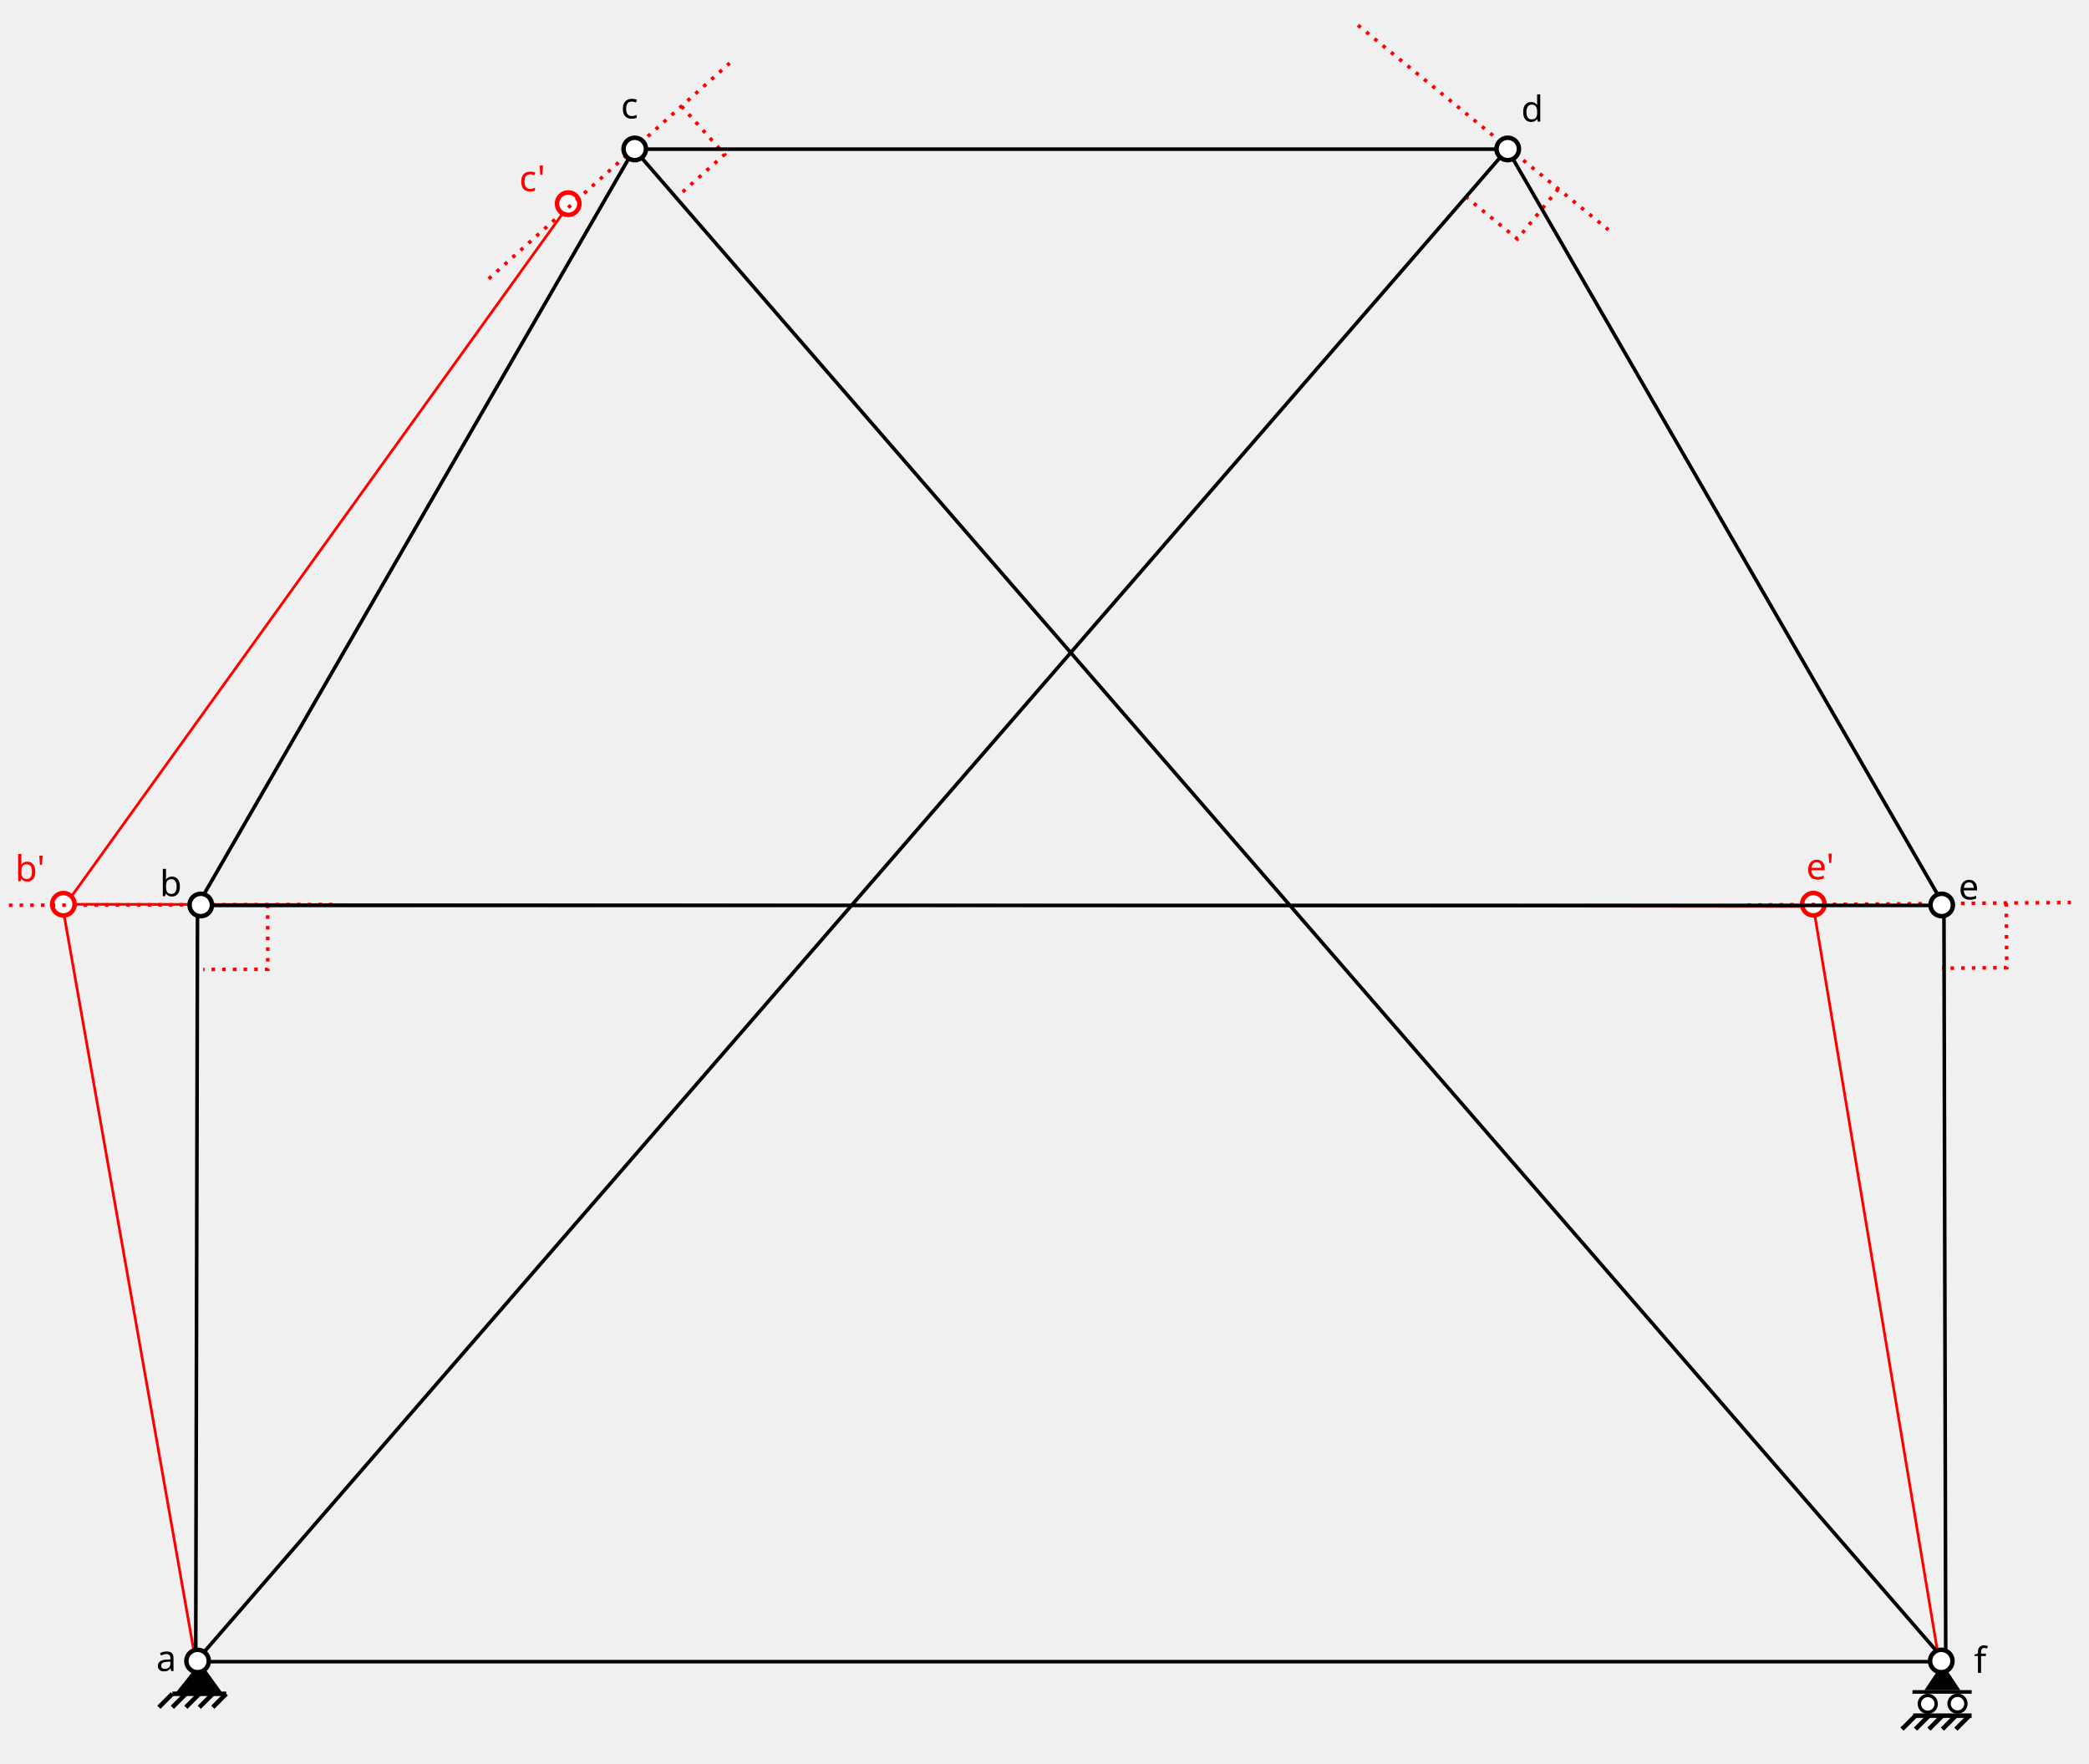
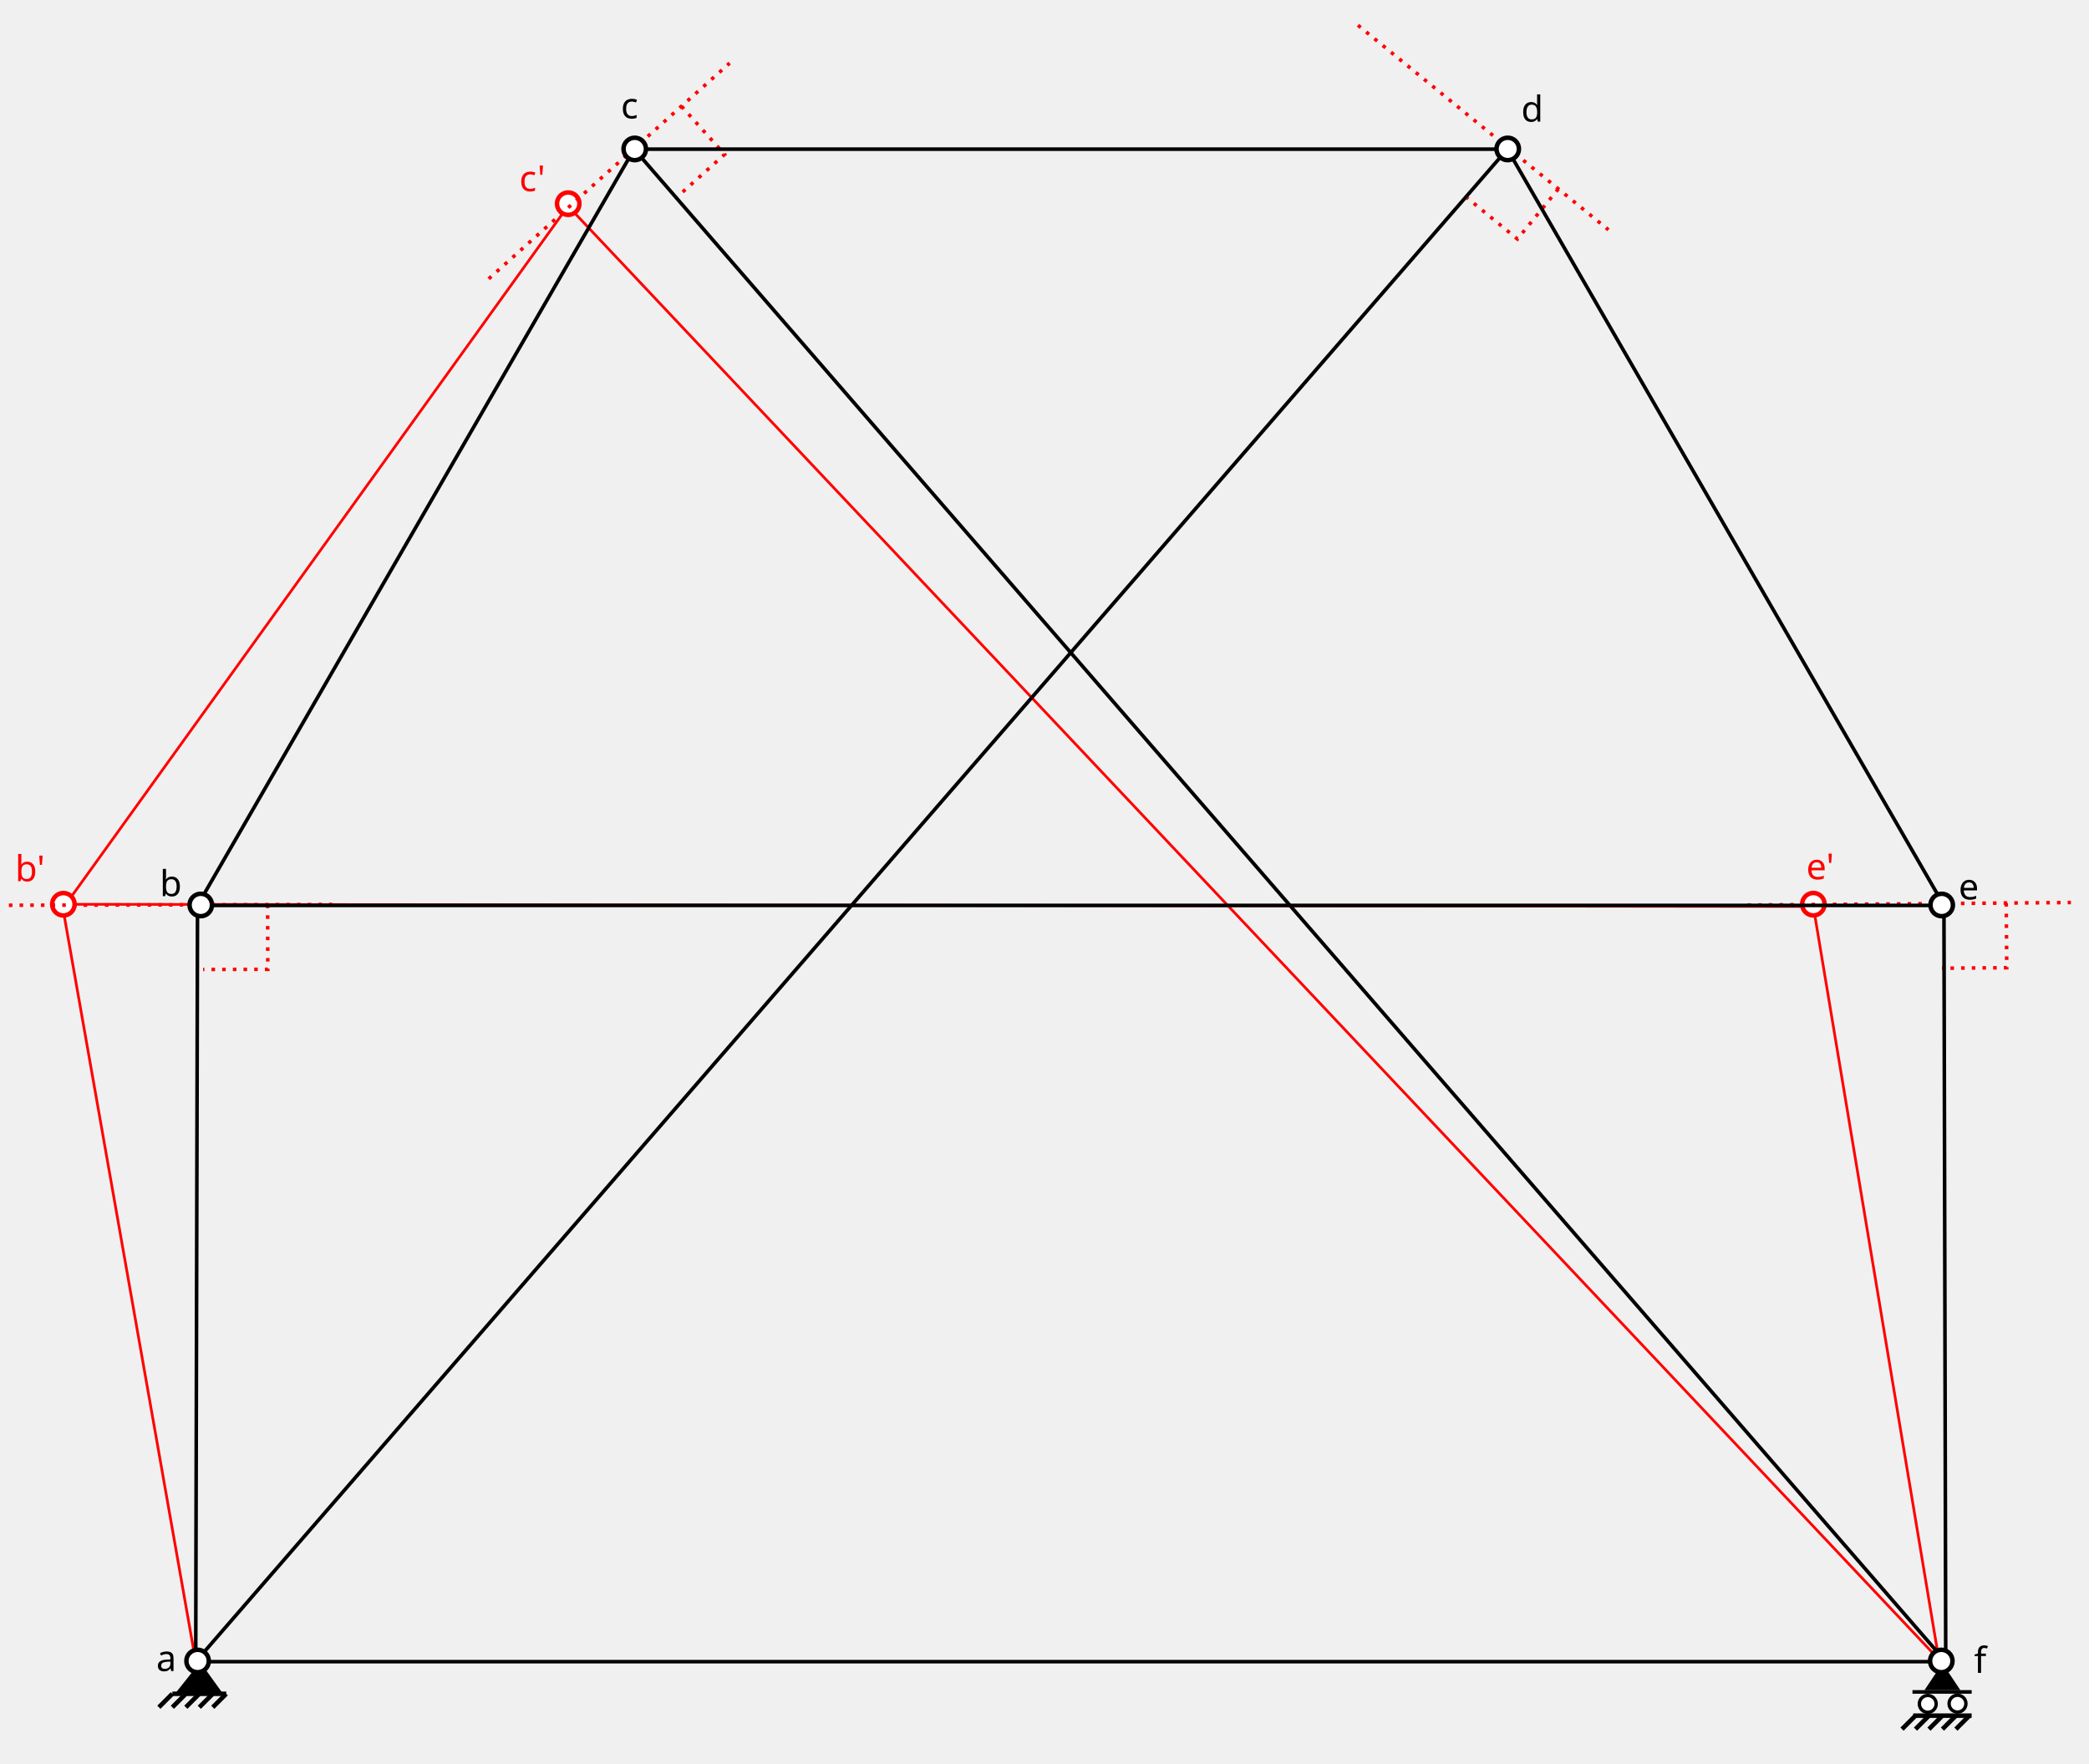
<svg xmlns="http://www.w3.org/2000/svg" width="581.332" height="490.802" id="svg2" version="1.1">
  <defs id="defs4">
    <marker orient="auto" refY="0" refX="0" id="DimensionTick" style="overflow:visible">
      <path d="M 0,0 8,8" style="stroke:#4d4d4d;stroke-width:1px;marker-start:none" transform="translate(-4,-4)" id="path6" />
    </marker>
    <marker orient="auto" refY="0" refX="0" id="TrussNodeS" markerUnits="userSpaceOnUse" style="overflow:visible">
      <circle cx="0" cy="0" r="3" style="fill:#ffffff;stroke:#000000;stroke-width:1" id="circle9" />
    </marker>
    <marker orient="auto" refY="0" refX="0" id="TrussNodeM" markerUnits="userSpaceOnUse" style="overflow:visible">
      <circle cx="0" cy="0" r="4" style="fill:#ffffff;stroke:#000000;stroke-width:1" id="circle12" />
    </marker>
    <pattern id="black-stripes-on-red" x="0" y="0" width="18" height="18" patternUnits="userSpaceOnUse">
      <path id="path3006" d="M 0,0 18,0 18,18 0,18 z" style="fill:#ff0000;stroke:none" />
      <path id="path3008" d="M 0,9 9,0 11,0 0,11 z" style="fill:#000000;stroke:none" />
      <path id="path5234" d="m 9,18 9,-9 0,2 -7,7 z" style="fill:#000000;stroke:none" />
    </pattern>
  </defs>
  <g id="layer6" style="display:none" transform="translate(32.01564,-258.5509)">
    <path style="display:inline;fill:#ff0000;fill-opacity:1;fill-rule:nonzero;stroke:#ff0000;stroke-width:0.75;stroke-linecap:butt;stroke-linejoin:miter;stroke-miterlimit:4;stroke-dasharray:none;stroke-dashoffset:0;stroke-opacity:1" d="M 113.566,317.773 359.152,283.818" id="path4100" />
  </g>
  <g id="layer5" style="display:inline" transform="translate(32.01564,-258.5509)">
+     <path style="fill:none;stroke:#ff0000;stroke-width:0.75;stroke-linecap:butt;stroke-linejoin:miter;stroke-opacity:1" d="M 508.527,721.39 125.665,315.462" id="path109" />
    <path style="display:inline;fill:#ff0000;fill-opacity:1;fill-rule:nonzero;stroke:#ff0000;stroke-width:0.75;stroke-linecap:butt;stroke-linejoin:miter;stroke-miterlimit:4;stroke-dasharray:none;stroke-dashoffset:0;stroke-opacity:1" d="M -14.716,511.611 126.649,315.056" id="path4083" />
    <g id="use3513-3-6-35" transform="matrix(1.25,0,0,1.25,126.1089,315.2278)" style="display:inline;fill:#ffffff;stroke:#ff0000">
      <circle cx="0" cy="0" r="2.5" id="circle3573-0-7-1" style="fill:#ffffff;stroke:#ff0000;stroke-width:1" />
    </g>
    <text xml:space="preserve" style="font-style:normal;font-variant:normal;font-weight:normal;font-stretch:normal;line-height:0%;font-family:Verdana;-inkscape-font-specification:Sans;text-align:start;letter-spacing:0px;word-spacing:0px;writing-mode:lr-tb;text-anchor:start;display:inline;fill:#ff0000;fill-opacity:1;stroke:none" x="112.495" y="311.762" id="text4095">
      <tspan id="tspan4097" x="112.495" y="311.762" style="font-size:10px;line-height:1.25">c'</tspan>
    </text>
  </g>
  <g id="layer4" style="display:inline" transform="translate(32.01564,-258.5509)">
    <path style="fill:#ff0000;fill-opacity:1;fill-rule:nonzero;stroke:#ff0000;stroke-width:0.75;stroke-linecap:butt;stroke-linejoin:miter;stroke-miterlimit:4;stroke-dasharray:none;stroke-dashoffset:0;stroke-opacity:1" d="M 507.638,720.949 472.544,510.436" id="path4051" />
    <path style="fill:#ff0000;fill-opacity:1;fill-rule:nonzero;stroke:#ff0000;stroke-width:0.75;stroke-linecap:butt;stroke-linejoin:miter;stroke-miterlimit:4;stroke-dasharray:none;stroke-dashoffset:0;stroke-opacity:1" d="m -14.552,510.189 486.561,0.603" id="path4053" />
    <g id="use3513-3-6-3" transform="matrix(1.25,0,0,1.25,472.6097,510.1667)" style="fill:#ffffff;stroke:#ff0000">
      <circle cx="0" cy="0" r="2.5" id="circle3573-0-7-8" style="fill:#ffffff;stroke:#ff0000;stroke-width:1" />
    </g>
    <text xml:space="preserve" style="font-style:normal;font-variant:normal;font-weight:normal;font-stretch:normal;line-height:0%;font-family:Verdana;-inkscape-font-specification:Sans;text-align:start;letter-spacing:0px;word-spacing:0px;writing-mode:lr-tb;text-anchor:start;fill:#ff0000;fill-opacity:1;stroke:none" x="470.63" y="503.236" id="text4055">
      <tspan id="tspan4057" x="470.63" y="503.236" style="font-size:10px;line-height:1.25">e'</tspan>
    </text>
  </g>
  <g id="layer3" style="display:inline" transform="translate(32.01564,-258.5509)">
    <path style="fill:none;stroke:#ff0000;stroke-width:0.75;stroke-linecap:butt;stroke-linejoin:miter;stroke-miterlimit:4;stroke-dasharray:none;stroke-dashoffset:0;stroke-opacity:1" d="M -14.752,509.933 22.451,720.949" id="path4023" />
    <g id="use3513-3-6" transform="matrix(1.25,0,0,1.25,-14.37624,510.1824)" style="fill:#ffffff;stroke:#ff0000">
      <circle cx="0" cy="0" r="2.5" id="circle3573-0-7" style="fill:#ffffff;stroke:#ff0000;stroke-width:1" />
    </g>
    <text xml:space="preserve" style="font-style:normal;font-variant:normal;font-weight:normal;font-stretch:normal;line-height:0%;font-family:Verdana;-inkscape-font-specification:Sans;text-align:start;letter-spacing:0px;word-spacing:0px;writing-mode:lr-tb;text-anchor:start;fill:#ff0000;fill-opacity:1;stroke:none" x="-27.802" y="503.786" id="text4025">
      <tspan id="tspan4027" x="-27.802" y="503.786" style="font-size:10px;line-height:1.25">b'</tspan>
    </text>
  </g>
  <g id="layer2" style="display:inline" transform="translate(32.01564,-258.5509)">
    <g transform="rotate(-0.1421053,-41531.242,-14118.473)" id="g3148">
      <path style="fill:none;stroke:#ff0000;stroke-width:0.99;stroke-linecap:butt;stroke-linejoin:miter;stroke-miterlimit:4;stroke-dasharray:0.99, 1.98;stroke-dashoffset:0;stroke-opacity:1" d="M -45,585 H 45" id="path3144" transform="translate(-20.94984,28.35005)" />
      <path style="fill:none;stroke:#ff0000;stroke-width:0.99;stroke-linecap:butt;stroke-linejoin:miter;stroke-miterlimit:4;stroke-dasharray:0.99, 1.98;stroke-dashoffset:0;stroke-opacity:1" d="m 27,585 v 18 H 9" id="path3146" transform="translate(-20.94984,28.35005)" />
    </g>
    <g transform="rotate(-41.83359,-343.6472,252.434)" id="g3148-2">
      <path style="fill:none;stroke:#ff0000;stroke-width:0.99;stroke-linecap:butt;stroke-linejoin:miter;stroke-miterlimit:4;stroke-dasharray:0.99, 1.98;stroke-dashoffset:0;stroke-opacity:1" d="M -45,585 H 45" id="path3144-2" transform="translate(-20.94984,28.35005)" />
      <path style="fill:none;stroke:#ff0000;stroke-width:0.99;stroke-linecap:butt;stroke-linejoin:miter;stroke-miterlimit:4;stroke-dasharray:0.99, 1.98;stroke-dashoffset:0;stroke-opacity:1" d="m 27,585 v 18 H 9" id="path3146-7" transform="translate(-20.94984,28.35005)" />
    </g>
    <g transform="rotate(39.23614,627.811,1017.16)" id="g3148-8">
      <path style="fill:none;stroke:#ff0000;stroke-width:0.99;stroke-linecap:butt;stroke-linejoin:miter;stroke-miterlimit:4;stroke-dasharray:0.99, 1.98;stroke-dashoffset:0;stroke-opacity:1" d="M -45,585 H 45" id="path3144-3" transform="translate(-20.94984,28.35005)" />
      <path style="fill:none;stroke:#ff0000;stroke-width:0.99;stroke-linecap:butt;stroke-linejoin:miter;stroke-miterlimit:4;stroke-dasharray:0.99, 1.98;stroke-dashoffset:0;stroke-opacity:1" d="m 27,585 v 18 H 9" id="path3146-5" transform="translate(-20.94984,28.35005)" />
    </g>
    <g transform="rotate(-0.448991,-12942.573,-65824.689)" id="g3148-8-0">
      <path style="fill:none;stroke:#ff0000;stroke-width:0.99;stroke-linecap:butt;stroke-linejoin:miter;stroke-miterlimit:4;stroke-dasharray:0.99, 1.98;stroke-dashoffset:0;stroke-opacity:1" d="M -45,585 H 45" id="path3144-3-3" transform="translate(-20.94984,28.35005)" />
      <path style="fill:none;stroke:#ff0000;stroke-width:0.99;stroke-linecap:butt;stroke-linejoin:miter;stroke-miterlimit:4;stroke-dasharray:0.99, 1.98;stroke-dashoffset:0;stroke-opacity:1" d="m 27,585 v 18 H 9" id="path3146-5-6" transform="translate(-20.94984,28.35005)" />
    </g>
  </g>
  <g id="layer1" transform="translate(32.01564,-320.9129)" style="display:inline">
    <path style="fill:none;stroke:#000000;stroke-width:1;stroke-linecap:butt;stroke-linejoin:miter;stroke-miterlimit:4;stroke-dashoffset:0;stroke-opacity:1" d="m 508.95,572.867 0.5,210.444 h -487 l 0.5,-210.444 121.5,-210.444 h 243 z" id="path3015" />
    <path style="fill:none;stroke:#000000;stroke-width:1;stroke-linecap:butt;stroke-linejoin:miter;stroke-miterlimit:4;stroke-dasharray:none;stroke-dashoffset:0;stroke-opacity:1" d="m 387.45,362.423 -365,420.888" id="path3022" />
    <path style="fill:none;stroke:#000000;stroke-width:1;stroke-linecap:butt;stroke-linejoin:miter;stroke-miterlimit:4;stroke-dasharray:none;stroke-dashoffset:0;stroke-opacity:1" d="m 144.451,362.423 365,420.888" id="path3024" />
    <path style="fill:none;stroke:#000000;stroke-width:1;stroke-linecap:butt;stroke-linejoin:miter;stroke-miterlimit:4;stroke-dasharray:none;stroke-dashoffset:0;stroke-opacity:1" d="m 22.951,572.867 h 486" id="path3026" />
    <g id="g3395" transform="translate(376.2173,446.1107)">
      <path d="m 132.31,337.641 5,7.5 h -10 z" id="path5224-5" style="fill:#000000;stroke:#000000;stroke-width:0" />
      <path d="m 124.81,352.229 h 15" id="path5226-4" style="fill:none;stroke:#000000;stroke-width:1.25;stroke-linecap:square" />
      <path d="m 139.81,352.229 -3.75,3.75 m 0,-3.75 -3.75,3.75 m 0,-3.75 -3.75,3.75 m 0,-3.75 -3.75,3.75 m 0,-3.75 -3.75,3.75" id="path5228-7" style="fill:none;stroke:#000000;stroke-width:1.25" />
      <path id="path3342" d="m 123.97,345.62 h 16.479" style="fill:none;stroke:#000000;stroke-width:1px;stroke-linecap:butt;stroke-linejoin:miter;stroke-opacity:1" />
      <g transform="matrix(0.9378901,0,0,0.9378901,136.506,348.8877)" id="use3513-4">
        <circle style="fill:#ffffff;stroke:#000000;stroke-width:1" id="circle3573-4" r="2.5" cy="0" cx="0" />
      </g>
      <g transform="matrix(0.9378901,0,0,0.9378901,128.2307,348.9477)" id="use3513-4-7">
        <circle style="fill:#ffffff;stroke:#000000;stroke-width:1" id="circle3573-4-8" r="2.5" cy="0" cx="0" />
      </g>
    </g>
    <g id="g10775" transform="translate(-232.21,428.1556)">
      <g transform="matrix(1.25,0,0,1.25,255.6565,356.5973)" id="use90">
        <path style="fill:#000000;stroke:#000000;stroke-width:0" id="path5224" d="M 0.198,-1.057 5.19,5.868 H -5.322 Z" />
        <path style="fill:none;stroke:#000000;stroke-width:1" id="path5226" d="M -6,6 H 6" />
        <path style="fill:none;stroke:#000000;stroke-width:1" id="path5228" d="M 6,6 3,9 M 3,6 0,9 M 0,6 -3,9 m 0,-3 -3,3 m 0,-3 -3,3" />
      </g>
    </g>
    <text xml:space="preserve" style="font-style:normal;font-variant:normal;font-weight:normal;font-stretch:normal;line-height:0%;font-family:Verdana;-inkscape-font-specification:Sans;text-align:start;letter-spacing:0px;word-spacing:0px;writing-mode:lr-tb;text-anchor:start;fill:#000000;fill-opacity:1;stroke:none" x="11.469" y="785.927" id="text3412">
      <tspan id="tspan3414" x="11.469" y="785.927" style="font-size:10px;line-height:1.25">a</tspan>
    </text>
    <text xml:space="preserve" style="font-style:normal;font-variant:normal;font-weight:normal;font-stretch:normal;line-height:0%;font-family:Verdana;-inkscape-font-specification:Sans;text-align:start;letter-spacing:0px;word-spacing:0px;writing-mode:lr-tb;text-anchor:start;fill:#000000;fill-opacity:1;stroke:none" x="12.451" y="570.295" id="text3416">
      <tspan id="tspan3418" x="12.451" y="570.295" style="font-size:10px;line-height:1.25">b</tspan>
    </text>
    <text xml:space="preserve" style="font-style:normal;font-variant:normal;font-weight:normal;font-stretch:normal;line-height:0%;font-family:Verdana;-inkscape-font-specification:Sans;text-align:start;letter-spacing:0px;word-spacing:0px;writing-mode:lr-tb;text-anchor:start;fill:#000000;fill-opacity:1;stroke:none" x="140.773" y="353.862" id="text3420">
      <tspan id="tspan3422" x="140.773" y="353.862" style="font-size:10px;line-height:1.25">c</tspan>
    </text>
    <text xml:space="preserve" style="font-style:normal;font-variant:normal;font-weight:normal;font-stretch:normal;line-height:0%;font-family:Verdana;-inkscape-font-specification:Sans;text-align:start;letter-spacing:0px;word-spacing:0px;writing-mode:lr-tb;text-anchor:start;fill:#000000;fill-opacity:1;stroke:none" x="391.311" y="354.762" id="text3424">
      <tspan id="tspan3426" x="391.311" y="354.762" style="font-size:10px;line-height:1.25">d</tspan>
    </text>
    <text xml:space="preserve" style="font-style:normal;font-variant:normal;font-weight:normal;font-stretch:normal;line-height:0%;font-family:Verdana;-inkscape-font-specification:Sans;text-align:start;letter-spacing:0px;word-spacing:0px;writing-mode:lr-tb;text-anchor:start;fill:#000000;fill-opacity:1;stroke:none" x="513.029" y="571.195" id="text3428">
      <tspan id="tspan3430" x="513.029" y="571.195" style="font-size:10px;line-height:1.25">e</tspan>
    </text>
    <text xml:space="preserve" style="font-style:normal;font-variant:normal;font-weight:normal;font-stretch:normal;line-height:0%;font-family:Verdana;-inkscape-font-specification:Sans;text-align:start;letter-spacing:0px;word-spacing:0px;writing-mode:lr-tb;text-anchor:start;fill:#000000;fill-opacity:1;stroke:none" x="517.311" y="786.427" id="text3432">
      <tspan id="tspan3434" x="517.311" y="786.427" style="font-size:10px;line-height:1.25">f</tspan>
    </text>
    <g id="use3513" transform="matrix(1.25,0,0,1.25,23.85335,572.7449)">
      <circle cx="0" cy="0" r="2.5" id="circle3573" style="fill:#ffffff;stroke:#000000;stroke-width:1" />
    </g>
    <g id="use3513-5" transform="matrix(1.25,0,0,1.25,144.6216,362.3632)">
      <circle cx="0" cy="0" r="2.5" id="circle3573-1" style="fill:#ffffff;stroke:#000000;stroke-width:1" />
    </g>
    <g id="use3513-0" transform="matrix(1.25,0,0,1.25,387.5583,362.3632)">
      <circle cx="0" cy="0" r="2.5" id="circle3573-5" style="fill:#ffffff;stroke:#000000;stroke-width:1" />
    </g>
    <g id="use3513-7" transform="matrix(1.25,0,0,1.25,508.3265,572.7449)">
      <circle cx="0" cy="0" r="2.5" id="circle3573-53" style="fill:#ffffff;stroke:#000000;stroke-width:1" />
    </g>
    <g id="use3513-09" transform="matrix(1.25,0,0,1.25,22.97167,783.1267)">
      <circle cx="0" cy="0" r="2.5" id="circle3573-16" style="fill:#ffffff;stroke:#000000;stroke-width:1" />
    </g>
    <g id="use3513-3" transform="matrix(1.25,0,0,1.25,508.2093,783.1267)">
      <circle cx="0" cy="0" r="2.5" id="circle3573-0" style="fill:#ffffff;stroke:#000000;stroke-width:1" />
    </g>
  </g>
</svg>
